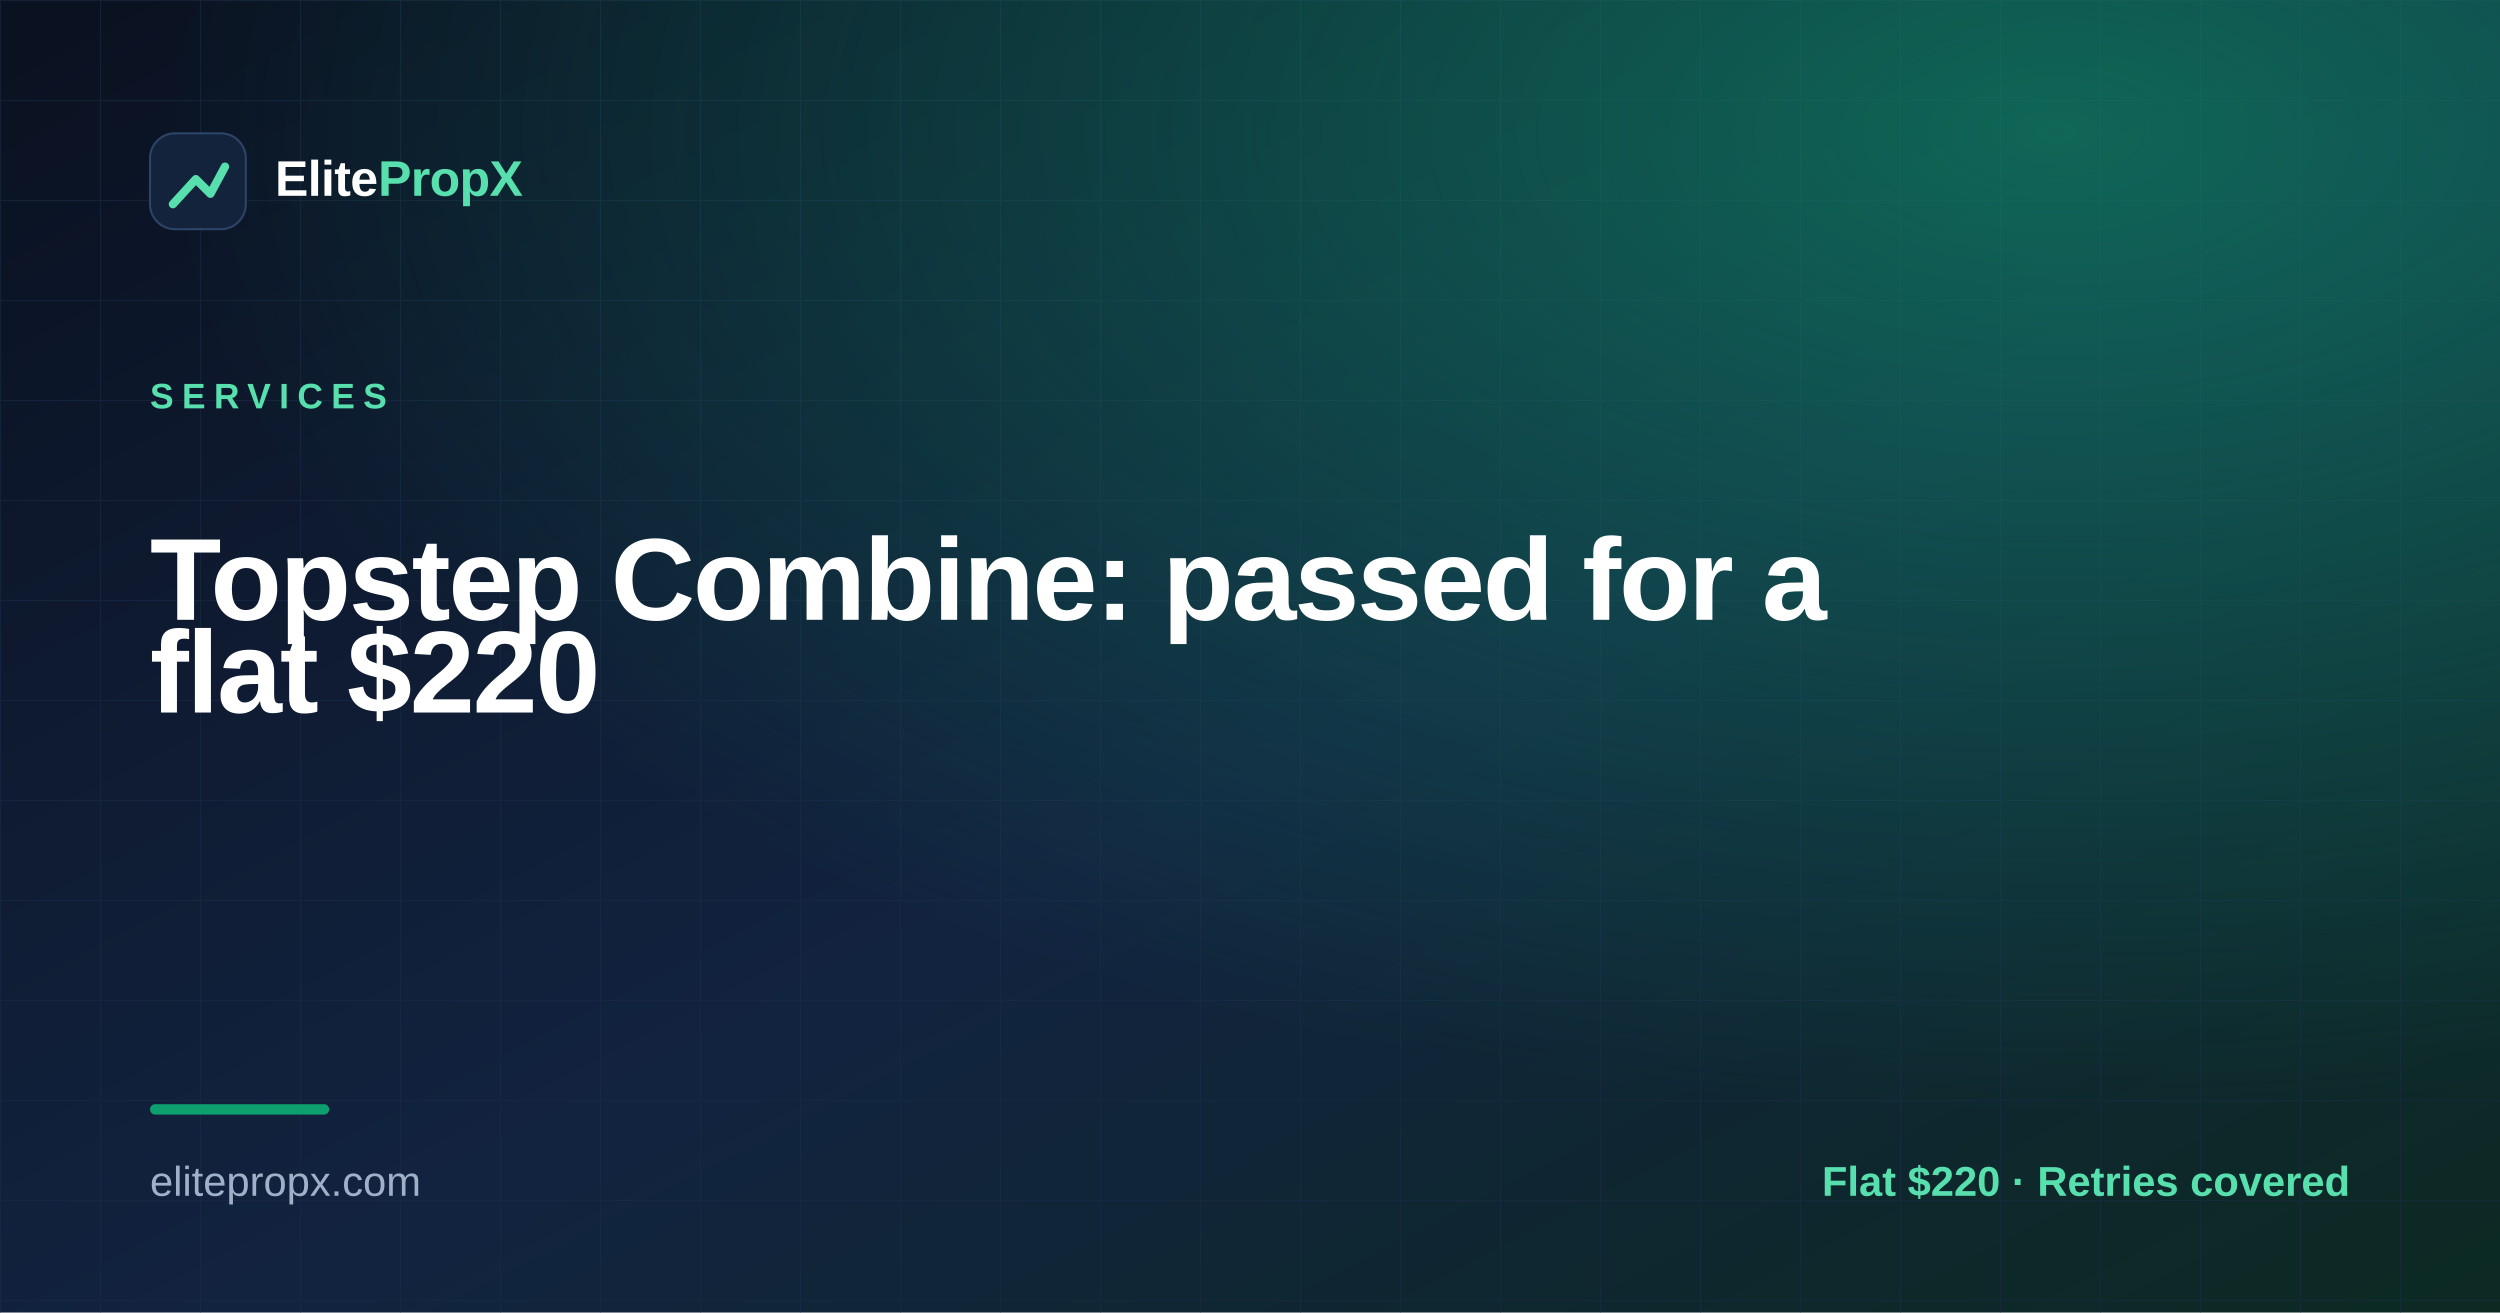
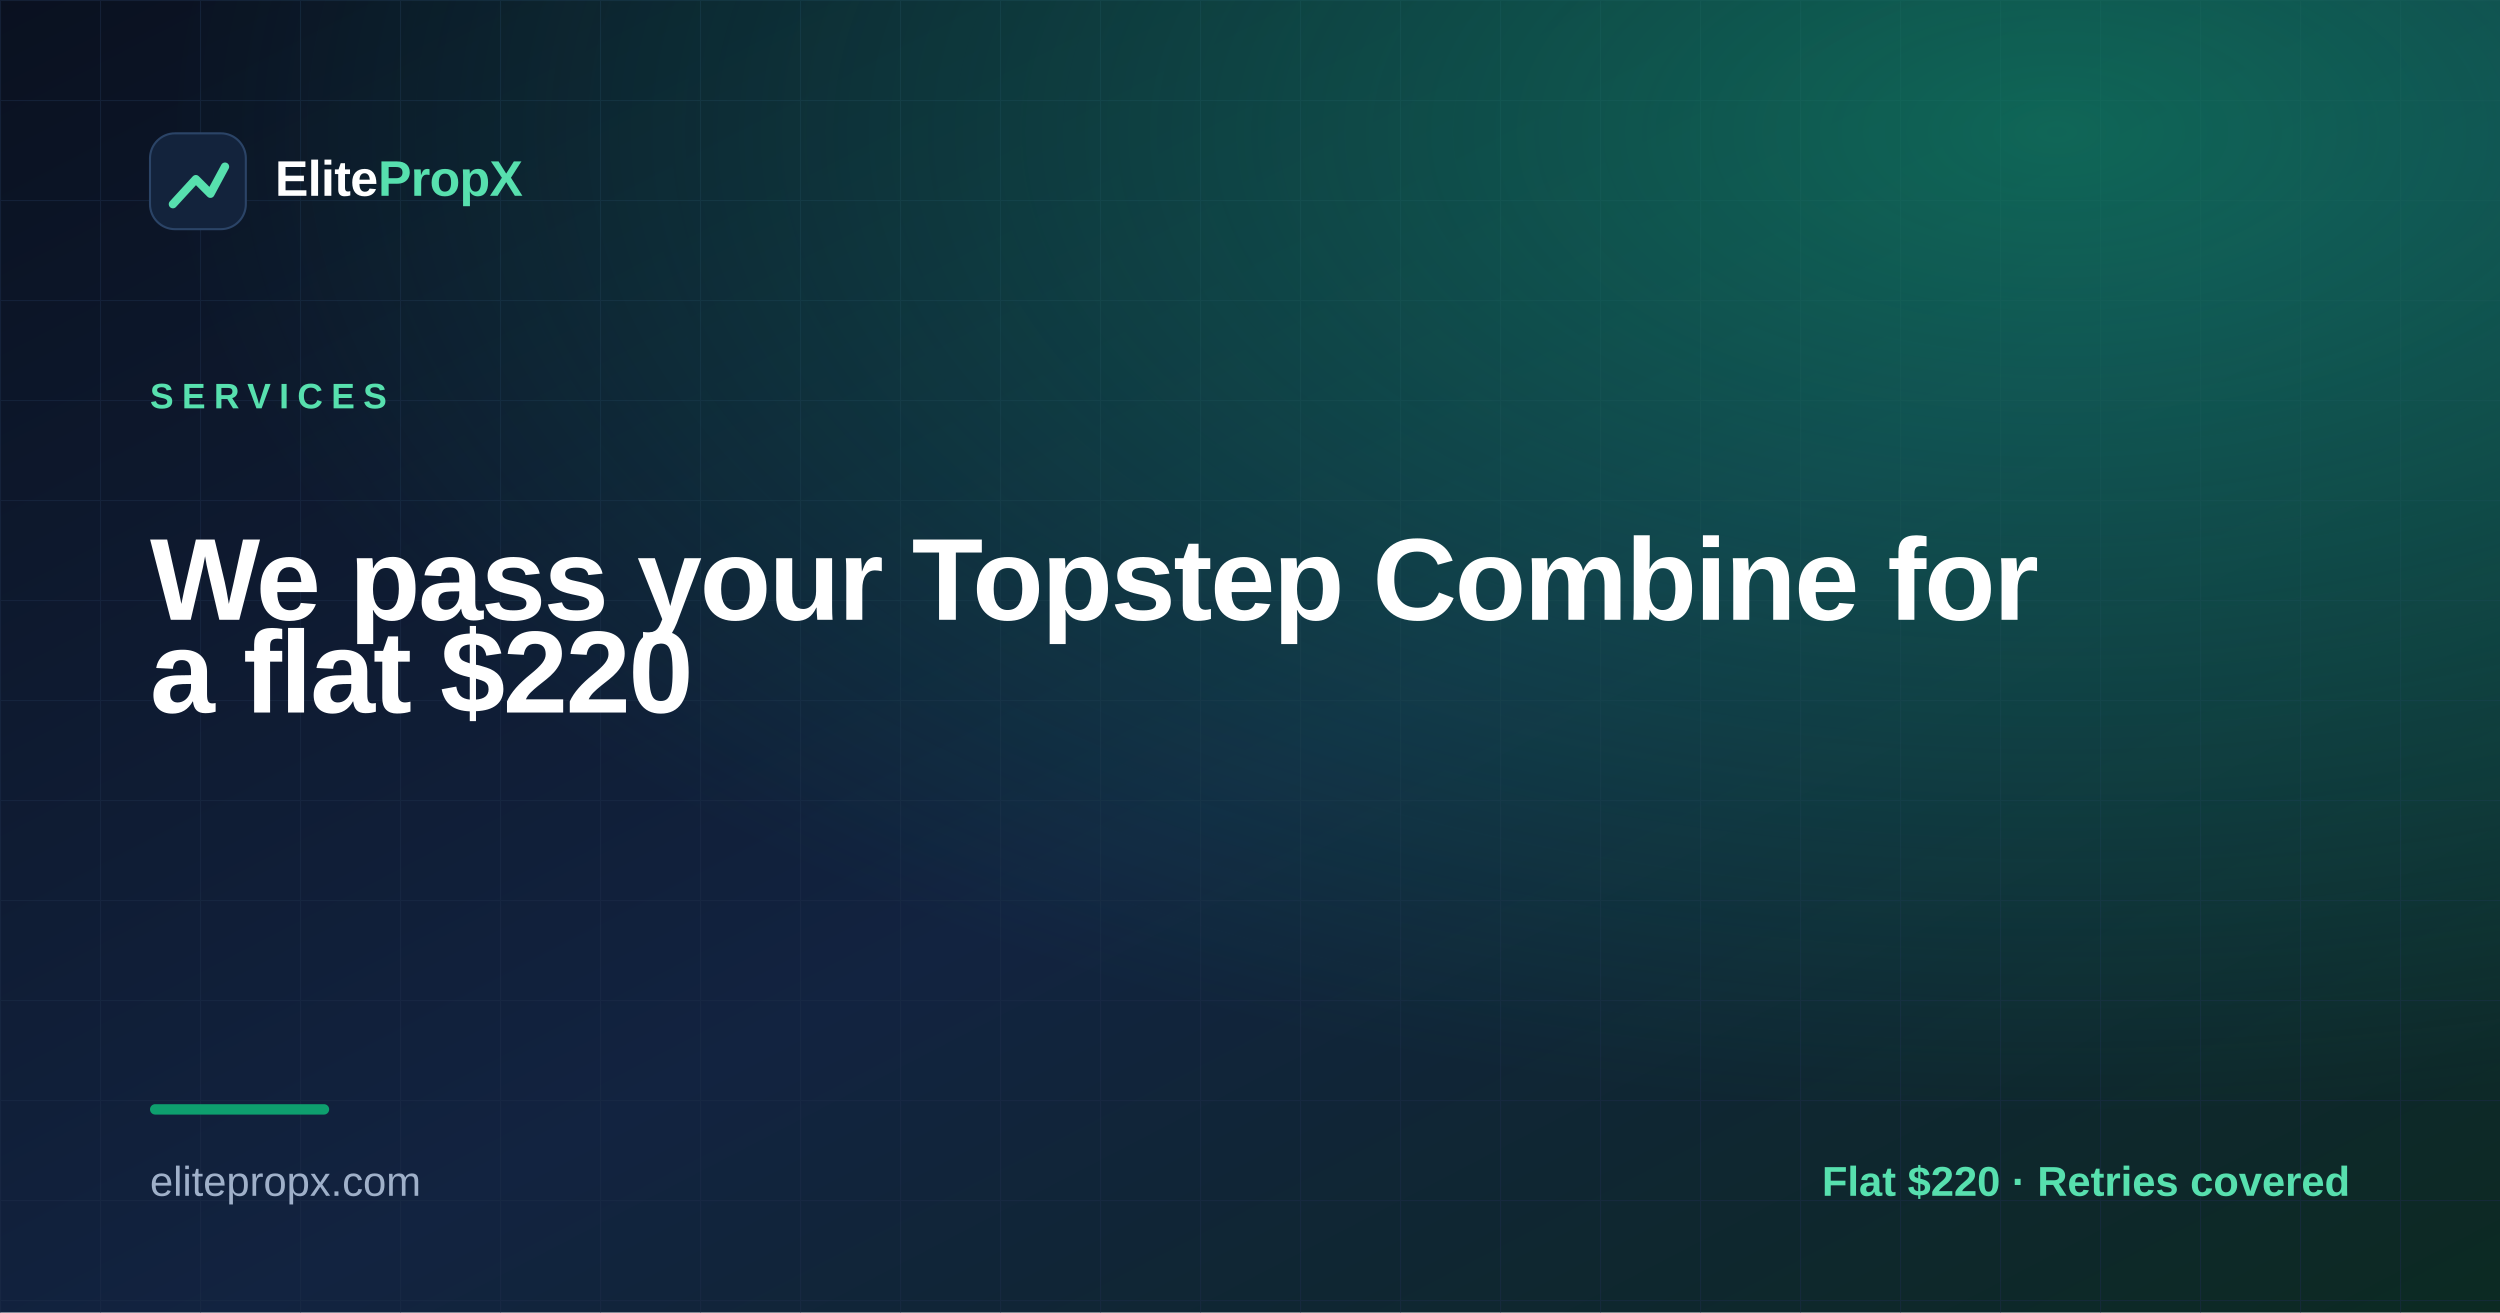
- <svg xmlns="http://www.w3.org/2000/svg" width="1200" height="630" viewBox="0 0 1200 630" role="img" aria-label="Topstep Combine: passed for a flat $220" font-family="Arial, Helvetica, 'Segoe UI', sans-serif">
+ <svg xmlns="http://www.w3.org/2000/svg" width="1200" height="630" viewBox="0 0 1200 630" role="img" aria-label="We pass your Topstep Combine for a flat $220" font-family="Arial, Helvetica, 'Segoe UI', sans-serif">
  <defs>
    <linearGradient id="bg" x1="0" y1="0" x2="1" y2="1">
      <stop offset="0" stop-color="#0a1120" />
      <stop offset="0.55" stop-color="#122340" />
      <stop offset="1" stop-color="#0c2a22" />
    </linearGradient>
    <radialGradient id="glow" cx="0.82" cy="0.1" r="0.75">
      <stop offset="0" stop-color="#0e9f6e" stop-opacity="0.55" />
      <stop offset="1" stop-color="#0e9f6e" stop-opacity="0" />
    </radialGradient>
    <pattern id="ogg" width="48" height="48" patternUnits="userSpaceOnUse">
      <path d="M 48 0 L 0 0 0 48" fill="none" stroke="#1b2c47" stroke-width="1" />
    </pattern>
  </defs>
  <rect width="1200" height="630" fill="url(#bg)" />
  <rect width="1200" height="630" fill="url(#ogg)" opacity="0.55" />
  <rect width="1200" height="630" fill="url(#glow)" />
  <g transform="translate(72,64)">
    <rect width="46" height="46" rx="12" fill="#13233c" stroke="#2b4467" />
    <path d="M11 34 L22 22 L29 29 L36 16" fill="none" stroke="#57e0ae" stroke-width="4" stroke-linecap="round" stroke-linejoin="round" />
  </g>
  <text x="132" y="94" font-family="Arial, Helvetica, 'Segoe UI', sans-serif" font-size="24" font-weight="800" fill="#ffffff" letter-spacing="-0.3">Elite<tspan fill="#57e0ae">PropX</tspan>
  </text>
  <text x="72" y="196" font-family="Arial, Helvetica, 'Segoe UI', sans-serif" font-size="17" font-weight="800" fill="#57e0ae" letter-spacing="4">SERVICES</text>
-   <text x="72" y="297.52" font-family="Arial, Helvetica, 'Segoe UI', sans-serif" font-size="56" font-weight="800" fill="#ffffff" letter-spacing="-1">Topstep Combine: passed for a</text>
-   <text x="72" y="342" font-family="Arial, Helvetica, 'Segoe UI', sans-serif" font-size="56" font-weight="800" fill="#ffffff" letter-spacing="-1">flat $220</text>
+   <text x="72" y="297.52" font-family="Arial, Helvetica, 'Segoe UI', sans-serif" font-size="56" font-weight="800" fill="#ffffff" letter-spacing="-1">We pass your Topstep Combine for</text>
+   <text x="72" y="342" font-family="Arial, Helvetica, 'Segoe UI', sans-serif" font-size="56" font-weight="800" fill="#ffffff" letter-spacing="-1">a flat $220</text>
  <rect x="72" y="530" width="86" height="5" rx="2.5" fill="#0e9f6e" />
  <text x="72" y="574" font-family="Arial, Helvetica, 'Segoe UI', sans-serif" font-size="20" fill="#9fb0c9">elitepropx.com</text>
  <text x="1128" y="574" font-family="Arial, Helvetica, 'Segoe UI', sans-serif" font-size="20" font-weight="700" fill="#57e0ae" text-anchor="end">Flat $220 · Retries covered</text>
</svg>
